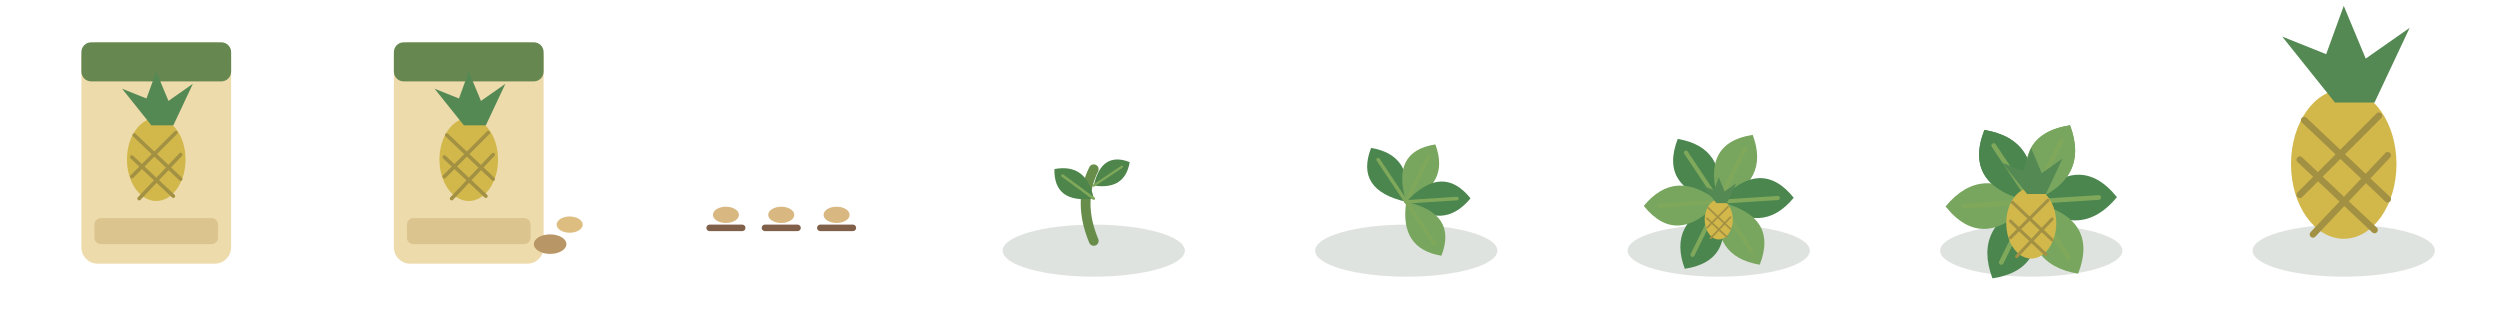
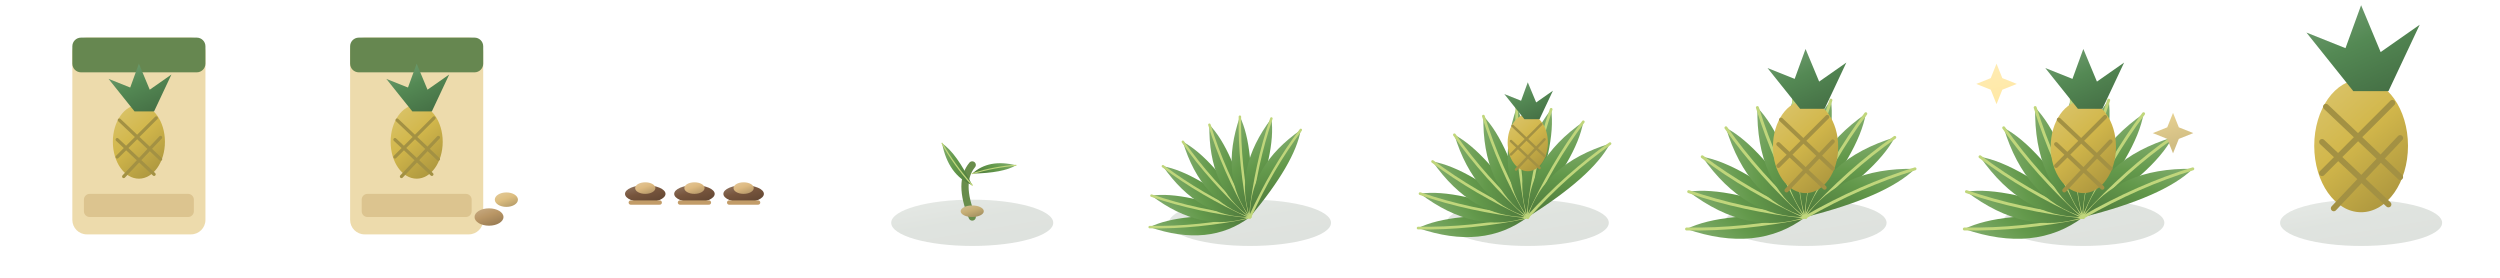
- <svg xmlns="http://www.w3.org/2000/svg" width="768" height="96" viewBox="0 0 768 96">
-   <g transform="translate(0 0) rotate(0) scale(1)">
-     <rect x="25" y="13" width="46" height="68" rx="5" fill="#eddbac" />
-     <rect x="25" y="13" width="46" height="12" rx="3" fill="#668750" />
-     <rect x="29" y="67" width="38" height="8" rx="2" fill="#dcc48f" />
-     <g transform="translate(48 46) rotate(0) scale(0.75)">
-       <ellipse cx="0" cy="4" rx="12" ry="17" fill="#d2b74b" />
-       <path d="M-9 -6 L10 12 M-10 3 L7 19 M8 -7 L-10 11 M10 2 L-7 20" fill="none" stroke="#a39143" stroke-width="1.5" stroke-linecap="round" stroke-linejoin="round" />
-       <path d="M-2 -10 L-14 -25 L-4 -21 L0 -32 L5 -20 L15 -27 L7 -10Z" fill="#548954" />
-     </g>
-   </g>
-   <g transform="translate(96 0) rotate(0) scale(1)">
-     <rect x="25" y="13" width="46" height="68" rx="5" fill="#eddbac" />
-     <rect x="25" y="13" width="46" height="12" rx="3" fill="#668750" />
-     <rect x="29" y="67" width="38" height="8" rx="2" fill="#dcc48f" />
-     <g transform="translate(48 46) rotate(0) scale(0.75)">
-       <ellipse cx="0" cy="4" rx="12" ry="17" fill="#d2b74b" />
-       <path d="M-9 -6 L10 12 M-10 3 L7 19 M8 -7 L-10 11 M10 2 L-7 20" fill="none" stroke="#a39143" stroke-width="1.5" stroke-linecap="round" stroke-linejoin="round" />
-       <path d="M-2 -10 L-14 -25 L-4 -21 L0 -32 L5 -20 L15 -27 L7 -10Z" fill="#548954" />
-     </g>
-     <ellipse cx="73" cy="75" rx="5" ry="3" fill="#b99665" />
-     <ellipse cx="79" cy="69" rx="4" ry="2.5" fill="#ddbe80" />
-   </g>
-   <g transform="translate(192 0) rotate(0) scale(1)">
-     <ellipse cx="31" cy="66" rx="4" ry="2.5" fill="#d8b780" />
-     <path d="M26 70 l10 0" fill="none" stroke="#81604a" stroke-width="2" stroke-linecap="round" stroke-linejoin="round" />
-     <ellipse cx="48" cy="66" rx="4" ry="2.5" fill="#d8b780" />
-     <path d="M43 70 l10 0" fill="none" stroke="#81604a" stroke-width="2" stroke-linecap="round" stroke-linejoin="round" />
-     <ellipse cx="65" cy="66" rx="4" ry="2.5" fill="#d8b780" />
-     <path d="M60 70 l10 0" fill="none" stroke="#81604a" stroke-width="2" stroke-linecap="round" stroke-linejoin="round" />
-   </g>
-   <g transform="translate(288 0) rotate(0) scale(1)">
-     <ellipse cx="48" cy="77" rx="28" ry="8" fill="#354f33" opacity=".16" />
-     <path d="M48 74 Q43 62 48 52" fill="none" stroke="#688d4b" stroke-width="3" stroke-linecap="round" stroke-linejoin="round" />
-     <g transform="translate(48 61) rotate(-20) scale(0.55)">
-       <path d="M0 0 Q-22 -5 -15 -23 Q3 -20 0 0" fill="#4d854a" />
-       <path d="M0 0 L-12 -18" fill="none" stroke="#80a85b" stroke-width="1.5" stroke-linecap="round" stroke-linejoin="round" />
-     </g>
-     <g transform="translate(48 57) rotate(90) scale(0.48)">
-       <path d="M0 0 Q-22 -5 -15 -23 Q3 -20 0 0" fill="#4d854a" />
-       <path d="M0 0 L-12 -18" fill="none" stroke="#80a85b" stroke-width="1.5" stroke-linecap="round" stroke-linejoin="round" />
-     </g>
-   </g>
-   <g transform="translate(384 0) rotate(0) scale(1)">
-     <ellipse cx="48" cy="77" rx="28" ry="8" fill="#354f33" opacity=".16" />
-     <g transform="translate(48 62) rotate(0) scale(0.72)">
-       <path d="M0 0 Q-22 -5 -15 -23 Q3 -20 0 0" fill="#4b864f" />
-       <path d="M0 0 L-12 -18" fill="none" stroke="#80a85b" stroke-width="1.5" stroke-linecap="round" stroke-linejoin="round" />
-     </g>
-     <g transform="translate(48 62) rotate(60) scale(0.72)">
-       <path d="M0 0 Q-22 -5 -15 -23 Q3 -20 0 0" fill="#78a65e" />
-       <path d="M0 0 L-12 -18" fill="none" stroke="#80a85b" stroke-width="1.5" stroke-linecap="round" stroke-linejoin="round" />
-     </g>
-     <g transform="translate(48 62) rotate(120) scale(0.72)">
-       <path d="M0 0 Q-22 -5 -15 -23 Q3 -20 0 0" fill="#4b864f" />
-       <path d="M0 0 L-12 -18" fill="none" stroke="#80a85b" stroke-width="1.5" stroke-linecap="round" stroke-linejoin="round" />
-     </g>
-     <g transform="translate(48 62) rotate(180) scale(0.72)">
-       <path d="M0 0 Q-22 -5 -15 -23 Q3 -20 0 0" fill="#78a65e" />
-       <path d="M0 0 L-12 -18" fill="none" stroke="#80a85b" stroke-width="1.5" stroke-linecap="round" stroke-linejoin="round" />
-     </g>
-   </g>
-   <g transform="translate(480 0) rotate(0) scale(1)">
-     <ellipse cx="48" cy="77" rx="28" ry="8" fill="#354f33" opacity=".16" />
-     <g transform="translate(48 62) rotate(0) scale(0.84)">
-       <path d="M0 0 Q-22 -5 -15 -23 Q3 -20 0 0" fill="#4b864f" />
-       <path d="M0 0 L-12 -18" fill="none" stroke="#80a85b" stroke-width="1.5" stroke-linecap="round" stroke-linejoin="round" />
-     </g>
-     <g transform="translate(48 62) rotate(60) scale(0.84)">
-       <path d="M0 0 Q-22 -5 -15 -23 Q3 -20 0 0" fill="#78a65e" />
-       <path d="M0 0 L-12 -18" fill="none" stroke="#80a85b" stroke-width="1.5" stroke-linecap="round" stroke-linejoin="round" />
-     </g>
-     <g transform="translate(48 62) rotate(120) scale(0.84)">
-       <path d="M0 0 Q-22 -5 -15 -23 Q3 -20 0 0" fill="#4b864f" />
-       <path d="M0 0 L-12 -18" fill="none" stroke="#80a85b" stroke-width="1.5" stroke-linecap="round" stroke-linejoin="round" />
-     </g>
-     <g transform="translate(48 62) rotate(180) scale(0.84)">
-       <path d="M0 0 Q-22 -5 -15 -23 Q3 -20 0 0" fill="#78a65e" />
-       <path d="M0 0 L-12 -18" fill="none" stroke="#80a85b" stroke-width="1.5" stroke-linecap="round" stroke-linejoin="round" />
-     </g>
-     <g transform="translate(48 62) rotate(240) scale(0.84)">
-       <path d="M0 0 Q-22 -5 -15 -23 Q3 -20 0 0" fill="#4b864f" />
-       <path d="M0 0 L-12 -18" fill="none" stroke="#80a85b" stroke-width="1.5" stroke-linecap="round" stroke-linejoin="round" />
-     </g>
-     <g transform="translate(48 62) rotate(300) scale(0.84)">
-       <path d="M0 0 Q-22 -5 -15 -23 Q3 -20 0 0" fill="#78a65e" />
-       <path d="M0 0 L-12 -18" fill="none" stroke="#80a85b" stroke-width="1.5" stroke-linecap="round" stroke-linejoin="round" />
-     </g>
-     <g transform="translate(48 66) rotate(0) scale(0.36)">
-       <ellipse cx="0" cy="4" rx="12" ry="17" fill="#d2b74b" />
-       <path d="M-9 -6 L10 12 M-10 3 L7 19 M8 -7 L-10 11 M10 2 L-7 20" fill="none" stroke="#a39143" stroke-width="1.5" stroke-linecap="round" stroke-linejoin="round" />
-       <path d="M-2 -10 L-14 -25 L-4 -21 L0 -32 L5 -20 L15 -27 L7 -10Z" fill="#548954" />
-     </g>
-   </g>
-   <g transform="translate(576 0) rotate(0) scale(1)">
-     <ellipse cx="48" cy="77" rx="28" ry="8" fill="#354f33" opacity=".16" />
-     <g transform="translate(48 62) rotate(0) scale(0.96)">
-       <path d="M0 0 Q-22 -5 -15 -23 Q3 -20 0 0" fill="#4b864f" />
-       <path d="M0 0 L-12 -18" fill="none" stroke="#80a85b" stroke-width="1.5" stroke-linecap="round" stroke-linejoin="round" />
-     </g>
-     <g transform="translate(48 62) rotate(60) scale(0.96)">
-       <path d="M0 0 Q-22 -5 -15 -23 Q3 -20 0 0" fill="#78a65e" />
-       <path d="M0 0 L-12 -18" fill="none" stroke="#80a85b" stroke-width="1.5" stroke-linecap="round" stroke-linejoin="round" />
-     </g>
-     <g transform="translate(48 62) rotate(120) scale(0.96)">
-       <path d="M0 0 Q-22 -5 -15 -23 Q3 -20 0 0" fill="#4b864f" />
-       <path d="M0 0 L-12 -18" fill="none" stroke="#80a85b" stroke-width="1.5" stroke-linecap="round" stroke-linejoin="round" />
-     </g>
-     <g transform="translate(48 62) rotate(180) scale(0.96)">
-       <path d="M0 0 Q-22 -5 -15 -23 Q3 -20 0 0" fill="#78a65e" />
-       <path d="M0 0 L-12 -18" fill="none" stroke="#80a85b" stroke-width="1.5" stroke-linecap="round" stroke-linejoin="round" />
-     </g>
-     <g transform="translate(48 62) rotate(240) scale(0.96)">
-       <path d="M0 0 Q-22 -5 -15 -23 Q3 -20 0 0" fill="#4b864f" />
-       <path d="M0 0 L-12 -18" fill="none" stroke="#80a85b" stroke-width="1.5" stroke-linecap="round" stroke-linejoin="round" />
-     </g>
-     <g transform="translate(48 62) rotate(300) scale(0.96)">
-       <path d="M0 0 Q-22 -5 -15 -23 Q3 -20 0 0" fill="#78a65e" />
-       <path d="M0 0 L-12 -18" fill="none" stroke="#80a85b" stroke-width="1.5" stroke-linecap="round" stroke-linejoin="round" />
-     </g>
-     <g transform="translate(48 62) rotate(360) scale(0.96)">
-       <path d="M0 0 Q-22 -5 -15 -23 Q3 -20 0 0" fill="#4b864f" />
-       <path d="M0 0 L-12 -18" fill="none" stroke="#80a85b" stroke-width="1.5" stroke-linecap="round" stroke-linejoin="round" />
-     </g>
-     <g transform="translate(48 62) rotate(420) scale(0.96)">
-       <path d="M0 0 Q-22 -5 -15 -23 Q3 -20 0 0" fill="#78a65e" />
-       <path d="M0 0 L-12 -18" fill="none" stroke="#80a85b" stroke-width="1.5" stroke-linecap="round" stroke-linejoin="round" />
-     </g>
-     <g transform="translate(48 66) rotate(0) scale(0.64)">
-       <ellipse cx="0" cy="4" rx="12" ry="17" fill="#d2b74b" />
-       <path d="M-9 -6 L10 12 M-10 3 L7 19 M8 -7 L-10 11 M10 2 L-7 20" fill="none" stroke="#a39143" stroke-width="1.5" stroke-linecap="round" stroke-linejoin="round" />
-       <path d="M-2 -10 L-14 -25 L-4 -21 L0 -32 L5 -20 L15 -27 L7 -10Z" fill="#548954" />
-     </g>
-   </g>
-   <g transform="translate(672 0) rotate(0) scale(1)">
-     <ellipse cx="48" cy="77" rx="28" ry="8" fill="#354f33" opacity=".16" />
-     <g transform="translate(48 45) rotate(0) scale(1.35)">
-       <ellipse cx="0" cy="4" rx="12" ry="17" fill="#d2b74b" />
-       <path d="M-9 -6 L10 12 M-10 3 L7 19 M8 -7 L-10 11 M10 2 L-7 20" fill="none" stroke="#a39143" stroke-width="1.5" stroke-linecap="round" stroke-linejoin="round" />
-       <path d="M-2 -10 L-14 -25 L-4 -21 L0 -32 L5 -20 L15 -27 L7 -10Z" fill="#548954" />
+ <svg xmlns="http://www.w3.org/2000/svg" width="864" height="96" viewBox="0 0 864 96">
+   <defs>
+     <linearGradient id="paintd2b74b" x1="15%" y1="0%" x2="75%" y2="100%">
+       <stop stop-color="#dac46b" />
+       <stop offset=".45" stop-color="#d2b74b" />
+       <stop offset="1" stop-color="#ac963e" />
+     </linearGradient>
+     <linearGradient id="paint548954" x1="15%" y1="0%" x2="75%" y2="100%">
+       <stop stop-color="#739e73" />
+       <stop offset=".45" stop-color="#548954" />
+       <stop offset="1" stop-color="#457045" />
+     </linearGradient>
+     <linearGradient id="paintb99665" x1="15%" y1="0%" x2="75%" y2="100%">
+       <stop stop-color="#c6a981" />
+       <stop offset=".45" stop-color="#b99665" />
+       <stop offset="1" stop-color="#987b53" />
+     </linearGradient>
+     <linearGradient id="paintddbe80" x1="15%" y1="0%" x2="75%" y2="100%">
+       <stop stop-color="#e3ca97" />
+       <stop offset=".45" stop-color="#ddbe80" />
+       <stop offset="1" stop-color="#b59c69" />
+     </linearGradient>
+     <linearGradient id="paint77553d" x1="15%" y1="0%" x2="75%" y2="100%">
+       <stop stop-color="#8f7460" />
+       <stop offset=".45" stop-color="#77553d" />
+       <stop offset="1" stop-color="#624632" />
+     </linearGradient>
+     <linearGradient id="paintddb980" x1="15%" y1="0%" x2="75%" y2="100%">
+       <stop stop-color="#e3c697" />
+       <stop offset=".45" stop-color="#ddb980" />
+       <stop offset="1" stop-color="#b59869" />
+     </linearGradient>
+     <linearGradient id="paint354f33" x1="15%" y1="0%" x2="75%" y2="100%">
+       <stop stop-color="#596f58" />
+       <stop offset=".45" stop-color="#354f33" />
+       <stop offset="1" stop-color="#2b412a" />
+     </linearGradient>
+     <linearGradient id="paint63994b" x1="15%" y1="0%" x2="75%" y2="100%">
+       <stop stop-color="#7fab6b" />
+       <stop offset=".45" stop-color="#63994b" />
+       <stop offset="1" stop-color="#517d3e" />
+     </linearGradient>
+     <linearGradient id="paintc6ae75" x1="15%" y1="0%" x2="75%" y2="100%">
+       <stop stop-color="#d0bd8e" />
+       <stop offset=".45" stop-color="#c6ae75" />
+       <stop offset="1" stop-color="#a28f60" />
+     </linearGradient>
+     <linearGradient id="paintffe7a0" x1="15%" y1="0%" x2="75%" y2="100%">
+       <stop stop-color="#ffebb1" />
+       <stop offset=".45" stop-color="#ffe7a0" />
+       <stop offset="1" stop-color="#d1bd83" />
+     </linearGradient>
+     <clipPath id="cell0">
+       <rect x="0" y="0" width="96" height="96" />
+     </clipPath>
+     <clipPath id="cell1">
+       <rect x="96" y="0" width="96" height="96" />
+     </clipPath>
+     <clipPath id="cell2">
+       <rect x="192" y="0" width="96" height="96" />
+     </clipPath>
+     <clipPath id="cell3">
+       <rect x="288" y="0" width="96" height="96" />
+     </clipPath>
+     <clipPath id="cell4">
+       <rect x="384" y="0" width="96" height="96" />
+     </clipPath>
+     <clipPath id="cell5">
+       <rect x="480" y="0" width="96" height="96" />
+     </clipPath>
+     <clipPath id="cell6">
+       <rect x="576" y="0" width="96" height="96" />
+     </clipPath>
+     <clipPath id="cell7">
+       <rect x="672" y="0" width="96" height="96" />
+     </clipPath>
+     <clipPath id="cell8">
+       <rect x="768" y="0" width="96" height="96" />
+     </clipPath>
+   </defs>
+   <g clip-path="url(#cell0)">
+     <g transform="translate(0 0) rotate(0) scale(1)">
+       <rect x="25" y="13" width="46" height="68" rx="5" fill="#eddbac" />
+       <rect x="25" y="13" width="46" height="12" rx="3" fill="#668750" />
+       <rect x="29" y="67" width="38" height="8" rx="2" fill="#dcc48f" />
+       <g transform="translate(48 46) rotate(0) scale(0.75)">
+         <ellipse cx="0" cy="4" rx="12" ry="17" fill="url(#paintd2b74b)" />
+         <path d="M-9 -6 L10 12 M-10 3 L7 19 M8 -7 L-10 11 M10 2 L-7 20" fill="none" stroke="#a39143" stroke-width="1.5" stroke-linecap="round" stroke-linejoin="round" />
+         <path d="M-2 -10 L-14 -25 L-4 -21 L0 -32 L5 -20 L15 -27 L7 -10Z" fill="url(#paint548954)" />
+       </g>
+     </g>
+   </g>
+   <g clip-path="url(#cell1)">
+     <g transform="translate(96 0) rotate(0) scale(1)">
+       <rect x="25" y="13" width="46" height="68" rx="5" fill="#eddbac" />
+       <rect x="25" y="13" width="46" height="12" rx="3" fill="#668750" />
+       <rect x="29" y="67" width="38" height="8" rx="2" fill="#dcc48f" />
+       <g transform="translate(48 46) rotate(0) scale(0.75)">
+         <ellipse cx="0" cy="4" rx="12" ry="17" fill="url(#paintd2b74b)" />
+         <path d="M-9 -6 L10 12 M-10 3 L7 19 M8 -7 L-10 11 M10 2 L-7 20" fill="none" stroke="#a39143" stroke-width="1.5" stroke-linecap="round" stroke-linejoin="round" />
+         <path d="M-2 -10 L-14 -25 L-4 -21 L0 -32 L5 -20 L15 -27 L7 -10Z" fill="url(#paint548954)" />
+       </g>
+       <ellipse cx="73" cy="75" rx="5" ry="3" fill="url(#paintb99665)" />
+       <ellipse cx="79" cy="69" rx="4" ry="2.5" fill="url(#paintddbe80)" />
+     </g>
+   </g>
+   <g clip-path="url(#cell2)">
+     <g transform="translate(192 0) rotate(0) scale(1)">
+       <ellipse cx="31" cy="67" rx="7" ry="3" fill="url(#paint77553d)" />
+       <ellipse cx="31" cy="65" rx="3.5" ry="2" fill="url(#paintddb980)" />
+       <path d="M26 70 l10 0" fill="none" stroke="#c29c68" stroke-width="1.5" stroke-linecap="round" stroke-linejoin="round" />
+       <ellipse cx="48" cy="67" rx="7" ry="3" fill="url(#paint77553d)" />
+       <ellipse cx="48" cy="65" rx="3.5" ry="2" fill="url(#paintddb980)" />
+       <path d="M43 70 l10 0" fill="none" stroke="#c29c68" stroke-width="1.5" stroke-linecap="round" stroke-linejoin="round" />
+       <ellipse cx="65" cy="67" rx="7" ry="3" fill="url(#paint77553d)" />
+       <ellipse cx="65" cy="65" rx="3.5" ry="2" fill="url(#paintddb980)" />
+       <path d="M60 70 l10 0" fill="none" stroke="#c29c68" stroke-width="1.5" stroke-linecap="round" stroke-linejoin="round" />
+     </g>
+   </g>
+   <g clip-path="url(#cell3)">
+     <g transform="translate(288 0) rotate(0) scale(1)">
+       <ellipse cx="48" cy="77" rx="28" ry="8" fill="url(#paint354f33)" opacity=".16" />
+       <path d="M48 75 Q43 63 48 57" fill="none" stroke="#688d4b" stroke-width="2.5" stroke-linecap="round" stroke-linejoin="round" />
+       <g transform="translate(48 64) rotate(-20) scale(0.44)">
+         <path d="M0 0 Q-15 -14 -11 -39 Q-3 -28 0 0" fill="url(#paint63994b)" />
+         <path d="M0 0 Q-8 -20 -11 -39" fill="none" stroke="#c0d67b" stroke-width="1" stroke-linecap="round" stroke-linejoin="round" />
+       </g>
+       <g transform="translate(48 60) rotate(95) scale(0.38)">
+         <path d="M0 0 Q-15 -14 -11 -39 Q-3 -28 0 0" fill="url(#paint63994b)" />
+         <path d="M0 0 Q-8 -20 -11 -39" fill="none" stroke="#c0d67b" stroke-width="1" stroke-linecap="round" stroke-linejoin="round" />
+       </g>
+       <ellipse cx="48" cy="73" rx="4" ry="2" fill="url(#paintc6ae75)" />
+     </g>
+   </g>
+   <g clip-path="url(#cell4)">
+     <g transform="translate(384 0) rotate(0) scale(1)">
+       <ellipse cx="48" cy="77" rx="28" ry="8" fill="url(#paint354f33)" opacity=".16" />
+       <g transform="translate(48 75) rotate(-80) scale(0.86)">
+         <path d="M0 0 Q-15 -14 -11 -39 Q-3 -28 0 0" fill="url(#paint63994b)" />
+         <path d="M0 0 Q-8 -20 -11 -39" fill="none" stroke="#c0d67b" stroke-width="1" stroke-linecap="round" stroke-linejoin="round" />
+       </g>
+       <g transform="translate(48 75) rotate(-62) scale(0.86)">
+         <path d="M0 0 Q-15 -14 -11 -39 Q-3 -28 0 0" fill="url(#paint63994b)" />
+         <path d="M0 0 Q-8 -20 -11 -39" fill="none" stroke="#c0d67b" stroke-width="1" stroke-linecap="round" stroke-linejoin="round" />
+       </g>
+       <g transform="translate(48 75) rotate(-44) scale(0.86)">
+         <path d="M0 0 Q-15 -14 -11 -39 Q-3 -28 0 0" fill="url(#paint63994b)" />
+         <path d="M0 0 Q-8 -20 -11 -39" fill="none" stroke="#c0d67b" stroke-width="1" stroke-linecap="round" stroke-linejoin="round" />
+       </g>
+       <g transform="translate(48 75) rotate(-26) scale(0.86)">
+         <path d="M0 0 Q-15 -14 -11 -39 Q-3 -28 0 0" fill="url(#paint63994b)" />
+         <path d="M0 0 Q-8 -20 -11 -39" fill="none" stroke="#c0d67b" stroke-width="1" stroke-linecap="round" stroke-linejoin="round" />
+       </g>
+       <g transform="translate(48 75) rotate(-8) scale(0.86)">
+         <path d="M0 0 Q-15 -14 -11 -39 Q-3 -28 0 0" fill="url(#paint63994b)" />
+         <path d="M0 0 Q-8 -20 -11 -39" fill="none" stroke="#c0d67b" stroke-width="1" stroke-linecap="round" stroke-linejoin="round" />
+       </g>
+       <g transform="translate(48 75) rotate(10) scale(0.86)">
+         <path d="M0 0 Q-15 -14 -11 -39 Q-3 -28 0 0" fill="url(#paint63994b)" />
+         <path d="M0 0 Q-8 -20 -11 -39" fill="none" stroke="#c0d67b" stroke-width="1" stroke-linecap="round" stroke-linejoin="round" />
+       </g>
+       <g transform="translate(48 75) rotate(28) scale(0.86)">
+         <path d="M0 0 Q-15 -14 -11 -39 Q-3 -28 0 0" fill="url(#paint63994b)" />
+         <path d="M0 0 Q-8 -20 -11 -39" fill="none" stroke="#c0d67b" stroke-width="1" stroke-linecap="round" stroke-linejoin="round" />
+       </g>
+       <g transform="translate(48 75) rotate(46) scale(0.86)">
+         <path d="M0 0 Q-15 -14 -11 -39 Q-3 -28 0 0" fill="url(#paint63994b)" />
+         <path d="M0 0 Q-8 -20 -11 -39" fill="none" stroke="#c0d67b" stroke-width="1" stroke-linecap="round" stroke-linejoin="round" />
+       </g>
+     </g>
+   </g>
+   <g clip-path="url(#cell5)">
+     <g transform="translate(480 0) rotate(0) scale(1)">
+       <ellipse cx="48" cy="77" rx="28" ry="8" fill="url(#paint354f33)" opacity=".16" />
+       <g transform="translate(48 75) rotate(-80) scale(0.94)">
+         <path d="M0 0 Q-15 -14 -11 -39 Q-3 -28 0 0" fill="url(#paint63994b)" />
+         <path d="M0 0 Q-8 -20 -11 -39" fill="none" stroke="#c0d67b" stroke-width="1" stroke-linecap="round" stroke-linejoin="round" />
+       </g>
+       <g transform="translate(48 75) rotate(-62) scale(0.94)">
+         <path d="M0 0 Q-15 -14 -11 -39 Q-3 -28 0 0" fill="url(#paint63994b)" />
+         <path d="M0 0 Q-8 -20 -11 -39" fill="none" stroke="#c0d67b" stroke-width="1" stroke-linecap="round" stroke-linejoin="round" />
+       </g>
+       <g transform="translate(48 75) rotate(-44) scale(0.94)">
+         <path d="M0 0 Q-15 -14 -11 -39 Q-3 -28 0 0" fill="url(#paint63994b)" />
+         <path d="M0 0 Q-8 -20 -11 -39" fill="none" stroke="#c0d67b" stroke-width="1" stroke-linecap="round" stroke-linejoin="round" />
+       </g>
+       <g transform="translate(48 75) rotate(-26) scale(0.94)">
+         <path d="M0 0 Q-15 -14 -11 -39 Q-3 -28 0 0" fill="url(#paint63994b)" />
+         <path d="M0 0 Q-8 -20 -11 -39" fill="none" stroke="#c0d67b" stroke-width="1" stroke-linecap="round" stroke-linejoin="round" />
+       </g>
+       <g transform="translate(48 75) rotate(-8) scale(0.94)">
+         <path d="M0 0 Q-15 -14 -11 -39 Q-3 -28 0 0" fill="url(#paint63994b)" />
+         <path d="M0 0 Q-8 -20 -11 -39" fill="none" stroke="#c0d67b" stroke-width="1" stroke-linecap="round" stroke-linejoin="round" />
+       </g>
+       <g transform="translate(48 75) rotate(10) scale(0.94)">
+         <path d="M0 0 Q-15 -14 -11 -39 Q-3 -28 0 0" fill="url(#paint63994b)" />
+         <path d="M0 0 Q-8 -20 -11 -39" fill="none" stroke="#c0d67b" stroke-width="1" stroke-linecap="round" stroke-linejoin="round" />
+       </g>
+       <g transform="translate(48 75) rotate(28) scale(0.94)">
+         <path d="M0 0 Q-15 -14 -11 -39 Q-3 -28 0 0" fill="url(#paint63994b)" />
+         <path d="M0 0 Q-8 -20 -11 -39" fill="none" stroke="#c0d67b" stroke-width="1" stroke-linecap="round" stroke-linejoin="round" />
+       </g>
+       <g transform="translate(48 75) rotate(46) scale(0.94)">
+         <path d="M0 0 Q-15 -14 -11 -39 Q-3 -28 0 0" fill="url(#paint63994b)" />
+         <path d="M0 0 Q-8 -20 -11 -39" fill="none" stroke="#c0d67b" stroke-width="1" stroke-linecap="round" stroke-linejoin="round" />
+       </g>
+       <g transform="translate(48 75) rotate(64) scale(0.94)">
+         <path d="M0 0 Q-15 -14 -11 -39 Q-3 -28 0 0" fill="url(#paint63994b)" />
+         <path d="M0 0 Q-8 -20 -11 -39" fill="none" stroke="#c0d67b" stroke-width="1" stroke-linecap="round" stroke-linejoin="round" />
+       </g>
+       <g transform="translate(48 47) rotate(0) scale(0.58)">
+         <ellipse cx="0" cy="4" rx="12" ry="17" fill="url(#paintd2b74b)" />
+         <path d="M-9 -6 L10 12 M-10 3 L7 19 M8 -7 L-10 11 M10 2 L-7 20" fill="none" stroke="#a39143" stroke-width="1.5" stroke-linecap="round" stroke-linejoin="round" />
+         <path d="M-2 -10 L-14 -25 L-4 -21 L0 -32 L5 -20 L15 -27 L7 -10Z" fill="url(#paint548954)" />
+       </g>
+     </g>
+   </g>
+   <g clip-path="url(#cell6)">
+     <g transform="translate(576 0) rotate(0) scale(1)">
+       <ellipse cx="48" cy="77" rx="28" ry="8" fill="url(#paint354f33)" opacity=".16" />
+       <g transform="translate(48 75) rotate(-80) scale(1.02)">
+         <path d="M0 0 Q-15 -14 -11 -39 Q-3 -28 0 0" fill="url(#paint63994b)" />
+         <path d="M0 0 Q-8 -20 -11 -39" fill="none" stroke="#c0d67b" stroke-width="1" stroke-linecap="round" stroke-linejoin="round" />
+       </g>
+       <g transform="translate(48 75) rotate(-62) scale(1.02)">
+         <path d="M0 0 Q-15 -14 -11 -39 Q-3 -28 0 0" fill="url(#paint63994b)" />
+         <path d="M0 0 Q-8 -20 -11 -39" fill="none" stroke="#c0d67b" stroke-width="1" stroke-linecap="round" stroke-linejoin="round" />
+       </g>
+       <g transform="translate(48 75) rotate(-44) scale(1.02)">
+         <path d="M0 0 Q-15 -14 -11 -39 Q-3 -28 0 0" fill="url(#paint63994b)" />
+         <path d="M0 0 Q-8 -20 -11 -39" fill="none" stroke="#c0d67b" stroke-width="1" stroke-linecap="round" stroke-linejoin="round" />
+       </g>
+       <g transform="translate(48 75) rotate(-26) scale(1.02)">
+         <path d="M0 0 Q-15 -14 -11 -39 Q-3 -28 0 0" fill="url(#paint63994b)" />
+         <path d="M0 0 Q-8 -20 -11 -39" fill="none" stroke="#c0d67b" stroke-width="1" stroke-linecap="round" stroke-linejoin="round" />
+       </g>
+       <g transform="translate(48 75) rotate(-8) scale(1.02)">
+         <path d="M0 0 Q-15 -14 -11 -39 Q-3 -28 0 0" fill="url(#paint63994b)" />
+         <path d="M0 0 Q-8 -20 -11 -39" fill="none" stroke="#c0d67b" stroke-width="1" stroke-linecap="round" stroke-linejoin="round" />
+       </g>
+       <g transform="translate(48 75) rotate(10) scale(1.02)">
+         <path d="M0 0 Q-15 -14 -11 -39 Q-3 -28 0 0" fill="url(#paint63994b)" />
+         <path d="M0 0 Q-8 -20 -11 -39" fill="none" stroke="#c0d67b" stroke-width="1" stroke-linecap="round" stroke-linejoin="round" />
+       </g>
+       <g transform="translate(48 75) rotate(28) scale(1.02)">
+         <path d="M0 0 Q-15 -14 -11 -39 Q-3 -28 0 0" fill="url(#paint63994b)" />
+         <path d="M0 0 Q-8 -20 -11 -39" fill="none" stroke="#c0d67b" stroke-width="1" stroke-linecap="round" stroke-linejoin="round" />
+       </g>
+       <g transform="translate(48 75) rotate(46) scale(1.02)">
+         <path d="M0 0 Q-15 -14 -11 -39 Q-3 -28 0 0" fill="url(#paint63994b)" />
+         <path d="M0 0 Q-8 -20 -11 -39" fill="none" stroke="#c0d67b" stroke-width="1" stroke-linecap="round" stroke-linejoin="round" />
+       </g>
+       <g transform="translate(48 75) rotate(64) scale(1.02)">
+         <path d="M0 0 Q-15 -14 -11 -39 Q-3 -28 0 0" fill="url(#paint63994b)" />
+         <path d="M0 0 Q-8 -20 -11 -39" fill="none" stroke="#c0d67b" stroke-width="1" stroke-linecap="round" stroke-linejoin="round" />
+       </g>
+       <g transform="translate(48 75) rotate(82) scale(1.02)">
+         <path d="M0 0 Q-15 -14 -11 -39 Q-3 -28 0 0" fill="url(#paint63994b)" />
+         <path d="M0 0 Q-8 -20 -11 -39" fill="none" stroke="#c0d67b" stroke-width="1" stroke-linecap="round" stroke-linejoin="round" />
+       </g>
+       <g transform="translate(48 47) rotate(0) scale(0.94)">
+         <ellipse cx="0" cy="4" rx="12" ry="17" fill="url(#paintd2b74b)" />
+         <path d="M-9 -6 L10 12 M-10 3 L7 19 M8 -7 L-10 11 M10 2 L-7 20" fill="none" stroke="#a39143" stroke-width="1.5" stroke-linecap="round" stroke-linejoin="round" />
+         <path d="M-2 -10 L-14 -25 L-4 -21 L0 -32 L5 -20 L15 -27 L7 -10Z" fill="url(#paint548954)" />
+       </g>
+     </g>
+   </g>
+   <g clip-path="url(#cell7)">
+     <g transform="translate(672 0) rotate(0) scale(1)">
+       <ellipse cx="48" cy="77" rx="28" ry="8" fill="url(#paint354f33)" opacity=".16" />
+       <g transform="translate(48 75) rotate(-80) scale(1.02)">
+         <path d="M0 0 Q-15 -14 -11 -39 Q-3 -28 0 0" fill="url(#paint63994b)" />
+         <path d="M0 0 Q-8 -20 -11 -39" fill="none" stroke="#c0d67b" stroke-width="1" stroke-linecap="round" stroke-linejoin="round" />
+       </g>
+       <g transform="translate(48 75) rotate(-62) scale(1.02)">
+         <path d="M0 0 Q-15 -14 -11 -39 Q-3 -28 0 0" fill="url(#paint63994b)" />
+         <path d="M0 0 Q-8 -20 -11 -39" fill="none" stroke="#c0d67b" stroke-width="1" stroke-linecap="round" stroke-linejoin="round" />
+       </g>
+       <g transform="translate(48 75) rotate(-44) scale(1.02)">
+         <path d="M0 0 Q-15 -14 -11 -39 Q-3 -28 0 0" fill="url(#paint63994b)" />
+         <path d="M0 0 Q-8 -20 -11 -39" fill="none" stroke="#c0d67b" stroke-width="1" stroke-linecap="round" stroke-linejoin="round" />
+       </g>
+       <g transform="translate(48 75) rotate(-26) scale(1.02)">
+         <path d="M0 0 Q-15 -14 -11 -39 Q-3 -28 0 0" fill="url(#paint63994b)" />
+         <path d="M0 0 Q-8 -20 -11 -39" fill="none" stroke="#c0d67b" stroke-width="1" stroke-linecap="round" stroke-linejoin="round" />
+       </g>
+       <g transform="translate(48 75) rotate(-8) scale(1.02)">
+         <path d="M0 0 Q-15 -14 -11 -39 Q-3 -28 0 0" fill="url(#paint63994b)" />
+         <path d="M0 0 Q-8 -20 -11 -39" fill="none" stroke="#c0d67b" stroke-width="1" stroke-linecap="round" stroke-linejoin="round" />
+       </g>
+       <g transform="translate(48 75) rotate(10) scale(1.02)">
+         <path d="M0 0 Q-15 -14 -11 -39 Q-3 -28 0 0" fill="url(#paint63994b)" />
+         <path d="M0 0 Q-8 -20 -11 -39" fill="none" stroke="#c0d67b" stroke-width="1" stroke-linecap="round" stroke-linejoin="round" />
+       </g>
+       <g transform="translate(48 75) rotate(28) scale(1.02)">
+         <path d="M0 0 Q-15 -14 -11 -39 Q-3 -28 0 0" fill="url(#paint63994b)" />
+         <path d="M0 0 Q-8 -20 -11 -39" fill="none" stroke="#c0d67b" stroke-width="1" stroke-linecap="round" stroke-linejoin="round" />
+       </g>
+       <g transform="translate(48 75) rotate(46) scale(1.02)">
+         <path d="M0 0 Q-15 -14 -11 -39 Q-3 -28 0 0" fill="url(#paint63994b)" />
+         <path d="M0 0 Q-8 -20 -11 -39" fill="none" stroke="#c0d67b" stroke-width="1" stroke-linecap="round" stroke-linejoin="round" />
+       </g>
+       <g transform="translate(48 75) rotate(64) scale(1.02)">
+         <path d="M0 0 Q-15 -14 -11 -39 Q-3 -28 0 0" fill="url(#paint63994b)" />
+         <path d="M0 0 Q-8 -20 -11 -39" fill="none" stroke="#c0d67b" stroke-width="1" stroke-linecap="round" stroke-linejoin="round" />
+       </g>
+       <g transform="translate(48 75) rotate(82) scale(1.02)">
+         <path d="M0 0 Q-15 -14 -11 -39 Q-3 -28 0 0" fill="url(#paint63994b)" />
+         <path d="M0 0 Q-8 -20 -11 -39" fill="none" stroke="#c0d67b" stroke-width="1" stroke-linecap="round" stroke-linejoin="round" />
+       </g>
+       <g transform="translate(48 47) rotate(0) scale(0.94)">
+         <ellipse cx="0" cy="4" rx="12" ry="17" fill="url(#paintd2b74b)" />
+         <path d="M-9 -6 L10 12 M-10 3 L7 19 M8 -7 L-10 11 M10 2 L-7 20" fill="none" stroke="#a39143" stroke-width="1.5" stroke-linecap="round" stroke-linejoin="round" />
+         <path d="M-2 -10 L-14 -25 L-4 -21 L0 -32 L5 -20 L15 -27 L7 -10Z" fill="url(#paint548954)" />
+       </g>
+       <path d="M16 27 l2 -5 l2 5 l5 2 l-5 2 l-2 5 l-2 -5 l-5 -2Z M77 44 l2 -5 l2 5 l5 2 l-5 2 l-2 5 l-2 -5 l-5 -2Z" fill="url(#paintffe7a0)" />
+     </g>
+   </g>
+   <g clip-path="url(#cell8)">
+     <g transform="translate(768 0) rotate(0) scale(1)">
+       <ellipse cx="48" cy="77" rx="28" ry="8" fill="url(#paint354f33)" opacity=".16" />
+       <g transform="translate(48 45) rotate(0) scale(1.35)">
+         <ellipse cx="0" cy="4" rx="12" ry="17" fill="url(#paintd2b74b)" />
+         <path d="M-9 -6 L10 12 M-10 3 L7 19 M8 -7 L-10 11 M10 2 L-7 20" fill="none" stroke="#a39143" stroke-width="1.5" stroke-linecap="round" stroke-linejoin="round" />
+         <path d="M-2 -10 L-14 -25 L-4 -21 L0 -32 L5 -20 L15 -27 L7 -10Z" fill="url(#paint548954)" />
+       </g>
    </g>
  </g>
</svg>
